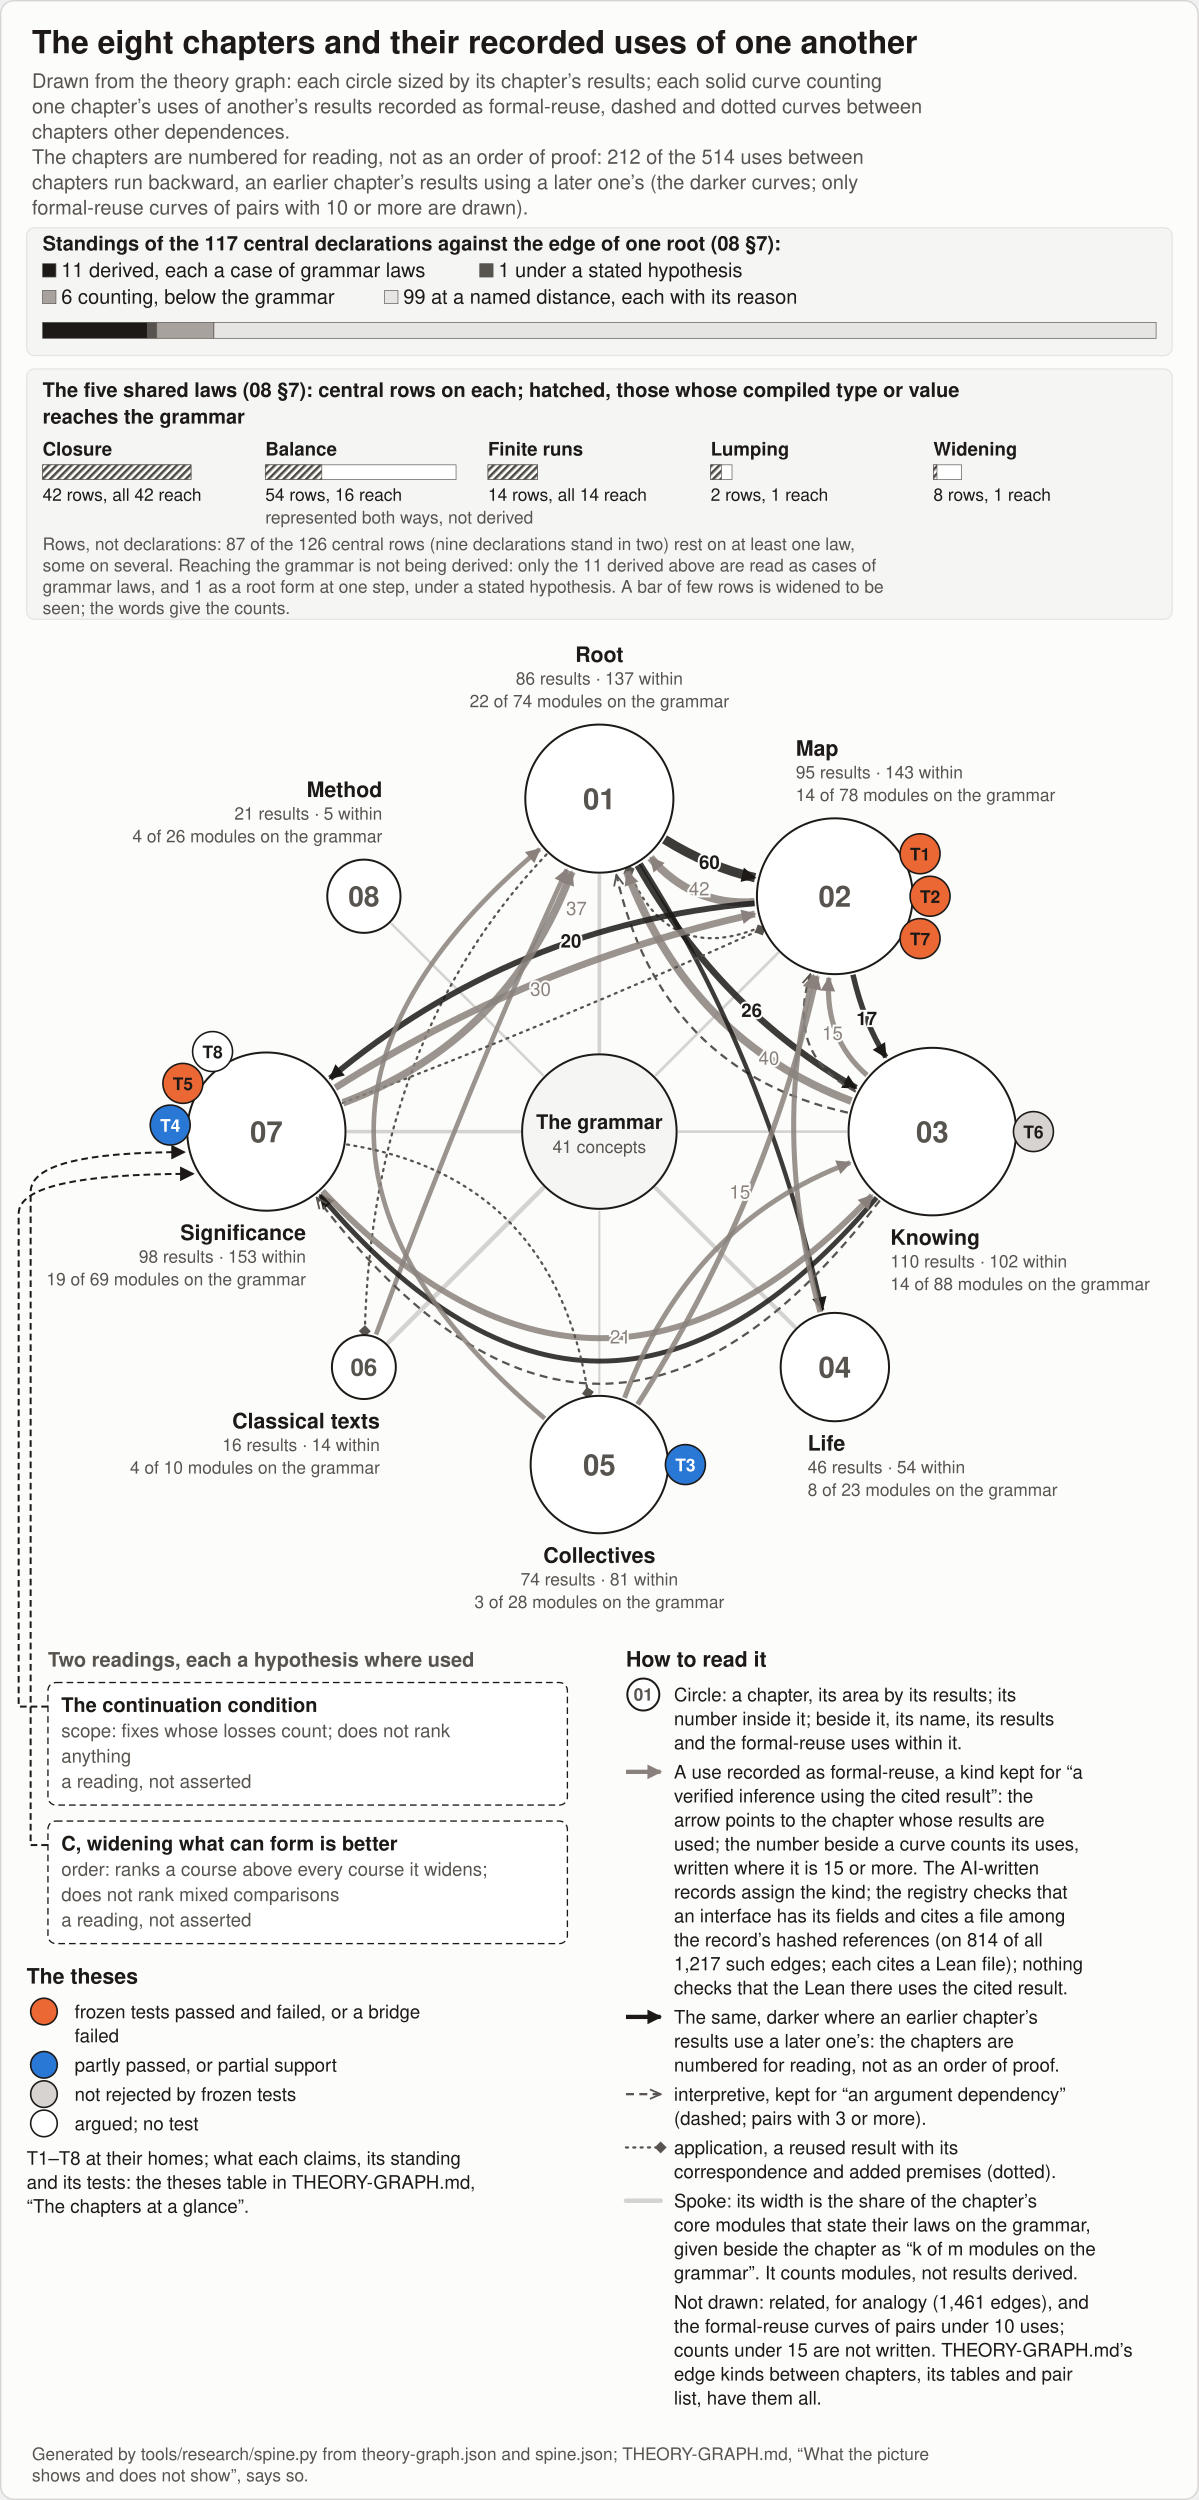
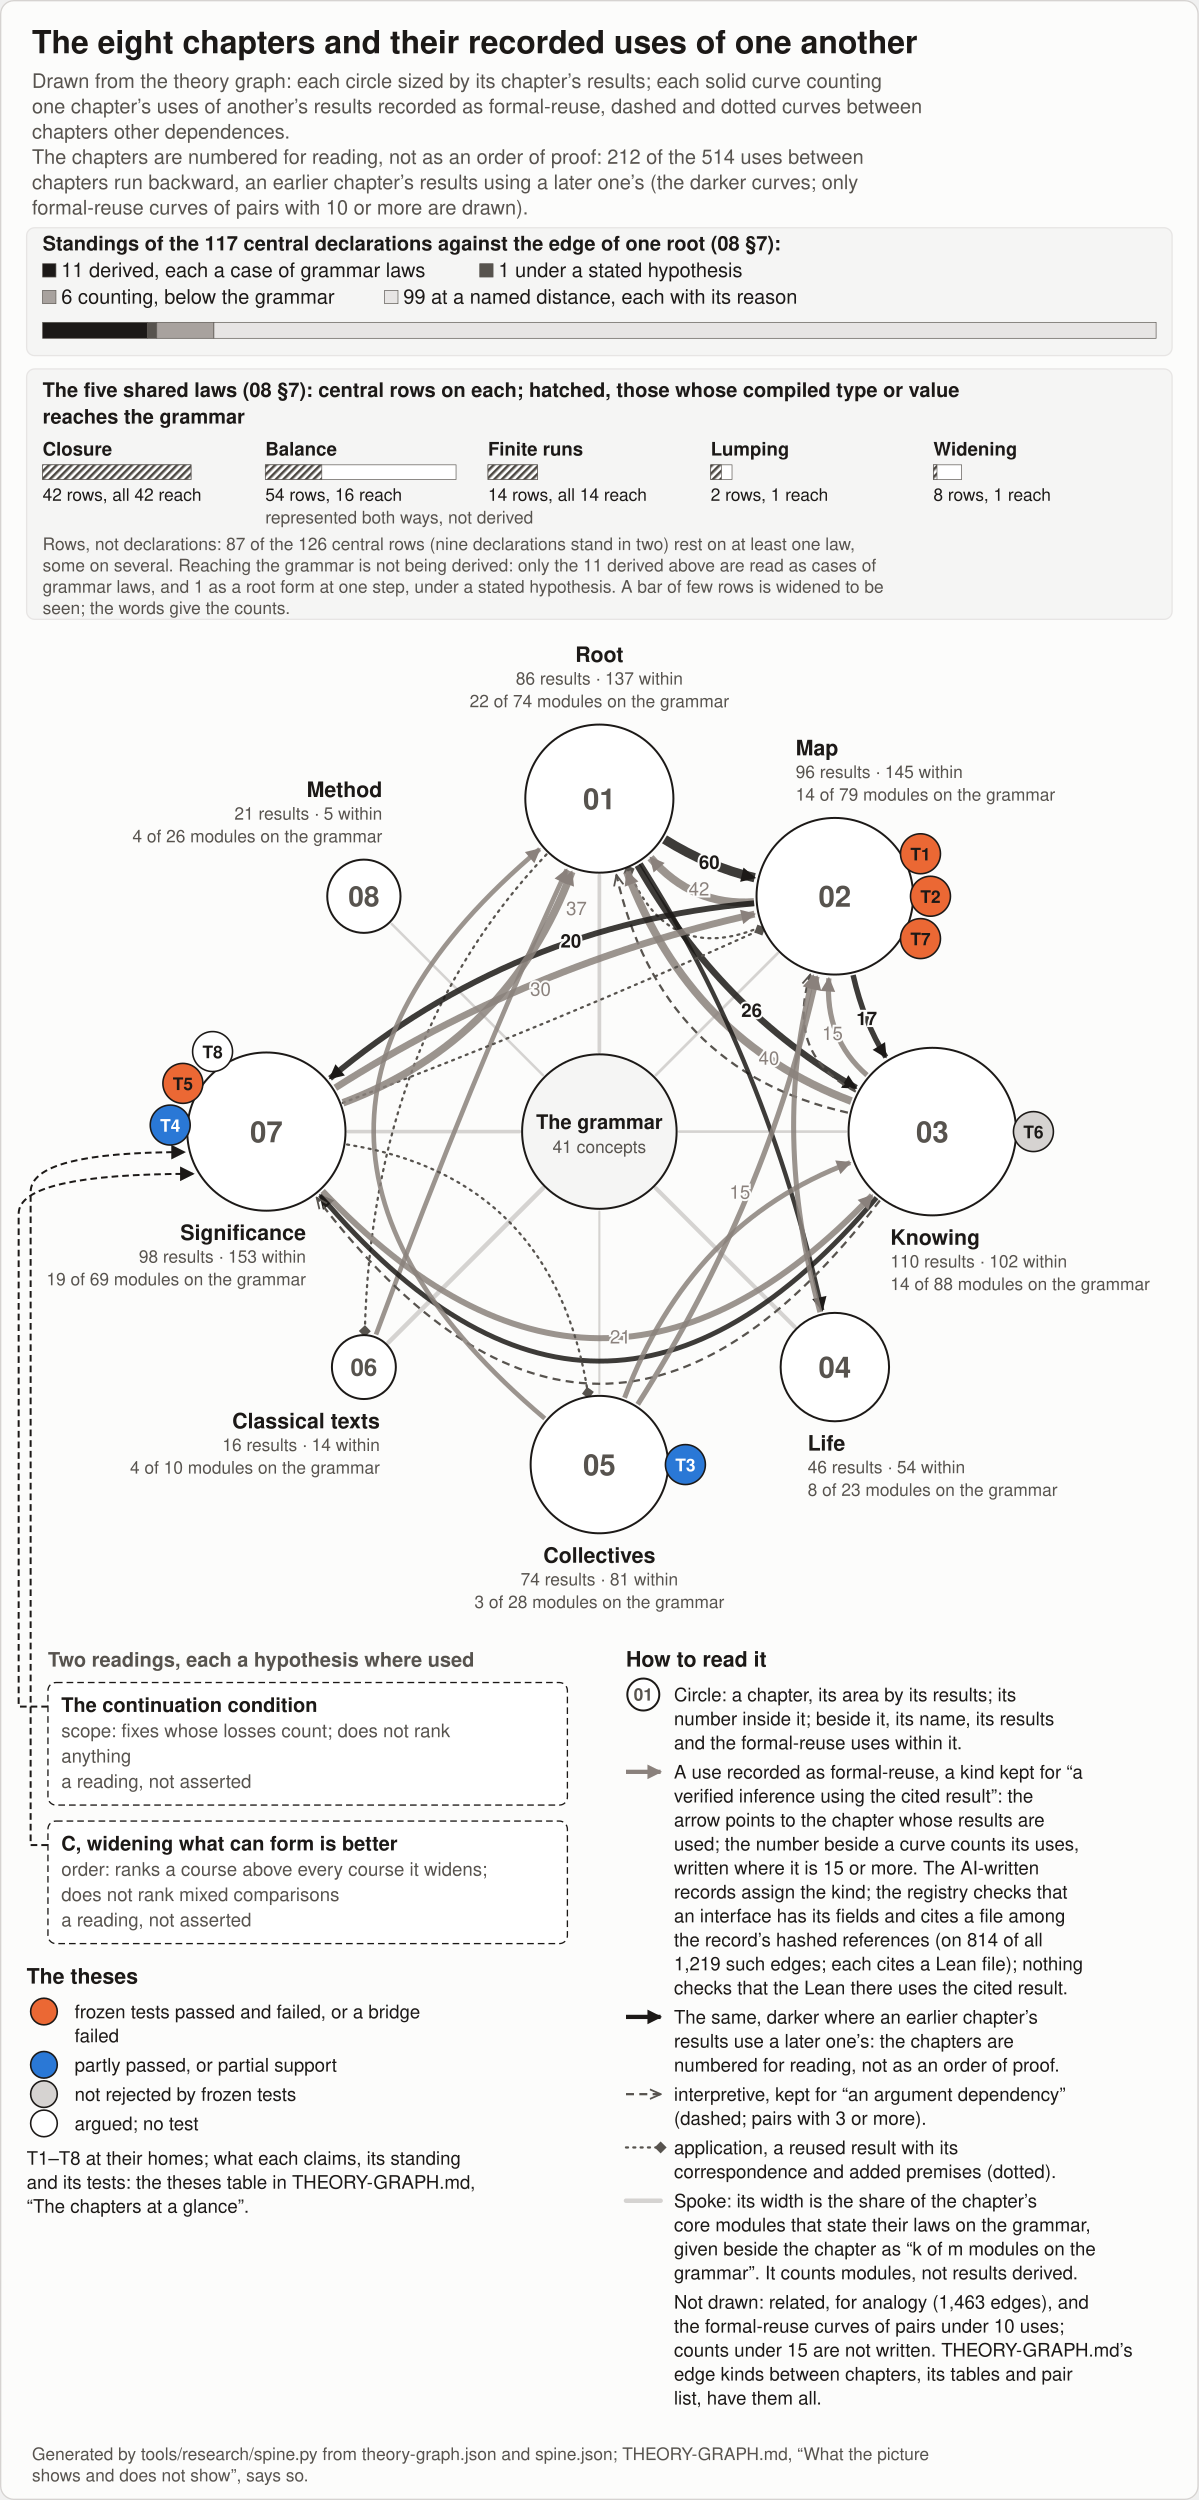
<svg xmlns="http://www.w3.org/2000/svg" viewBox="0 0 900 1877" width="900" height="1877" role="img" aria-labelledby="spine-title spine-desc" font-family="Helvetica, Arial, sans-serif">
  <defs>
    <marker id="fwd" viewBox="0 0 10 10" refX="9" refY="5" markerWidth="11" markerHeight="11" markerUnits="userSpaceOnUse" orient="auto">
      <path d="M0,0 L10,5 L0,10 z" fill="#8a817c" />
    </marker>
    <marker id="back" viewBox="0 0 10 10" refX="9" refY="5" markerWidth="11" markerHeight="11" markerUnits="userSpaceOnUse" orient="auto">
      <path d="M0,0 L10,5 L0,10 z" fill="#1c1917" />
    </marker>
    <marker id="thin" viewBox="0 0 10 10" refX="9" refY="5" markerWidth="9" markerHeight="9" markerUnits="userSpaceOnUse" orient="auto">
      <path d="M0,1 L9,5 L0,9" fill="none" stroke="#57534e" stroke-width="1.5" />
    </marker>
    <marker id="diamond" viewBox="0 0 10 10" refX="5" refY="5" markerWidth="9" markerHeight="9" markerUnits="userSpaceOnUse" orient="auto">
      <path d="M5,0 L10,5 L5,10 L0,5 z" fill="#57534e" />
    </marker>
    <pattern id="reach" width="4" height="4" patternUnits="userSpaceOnUse" patternTransform="rotate(45)">
      <rect width="4" height="4" fill="#ffffff" />
      <rect width="2" height="4" fill="#57534e" />
    </pattern>
  </defs>
  <rect x="0.5" y="0.5" width="899" height="1876" rx="10" fill="#fcfcfb" stroke="#d6d3d1" />
  <text x="24" y="40" font-size="24" font-weight="bold" text-anchor="start" fill="#1c1917">The eight chapters and their recorded uses of one another</text>
  <text x="24" y="66" font-size="15" text-anchor="start" fill="#57534e">Drawn from the theory graph: each circle sized by its chapter’s results; each solid curve counting</text>
  <text x="24" y="85" font-size="15" text-anchor="start" fill="#57534e">one chapter’s uses of another’s results recorded as formal-reuse, dashed and dotted curves between</text>
  <text x="24" y="104" font-size="15" text-anchor="start" fill="#57534e">chapters other dependences.</text>
  <text x="24" y="123" font-size="15" text-anchor="start" fill="#57534e">The chapters are numbered for reading, not as an order of proof: 212 of the 514 uses between</text>
  <text x="24" y="142" font-size="15" text-anchor="start" fill="#57534e">chapters run backward, an earlier chapter’s results using a later one’s (the darker curves; only</text>
  <text x="24" y="161" font-size="15" text-anchor="start" fill="#57534e">formal-reuse curves of pairs with 10 or more are drawn).</text>
  <rect x="20" y="171" width="860" height="96" rx="6" fill="#f5f5f4" stroke="#e7e5e4" />
  <text x="32" y="188" font-size="15" font-weight="bold" text-anchor="start" fill="#1c1917">Standings of the 117 central declarations against the edge of one root (08 §7):</text>
  <rect x="32" y="198" width="10" height="10" fill="#1c1917" stroke="#57534e" stroke-width="0.5" />
  <text x="46" y="208" font-size="15" text-anchor="start" fill="#1c1917">11 derived, each a case of grammar laws</text>
  <rect x="360.2" y="198" width="10" height="10" fill="#57534e" stroke="#57534e" stroke-width="0.5" />
  <text x="374.2" y="208" font-size="15" text-anchor="start" fill="#1c1917">1 under a stated hypothesis</text>
  <rect x="32" y="218" width="10" height="10" fill="#a8a29e" stroke="#57534e" stroke-width="0.5" />
  <text x="46" y="228" font-size="15" text-anchor="start" fill="#1c1917">6 counting, below the grammar</text>
  <rect x="288.8" y="218" width="10" height="10" fill="#e7e5e4" stroke="#57534e" stroke-width="0.5" />
  <text x="302.8" y="228" font-size="15" text-anchor="start" fill="#1c1917">99 at a named distance, each with its reason</text>
  <rect x="32" y="242" width="78.6" height="12" fill="#1c1917" stroke="#57534e" stroke-width="0.5" />
  <rect x="110.6" y="242" width="7.1" height="12" fill="#57534e" stroke="#57534e" stroke-width="0.5" />
  <rect x="117.7" y="242" width="42.9" height="12" fill="#a8a29e" stroke="#57534e" stroke-width="0.5" />
  <rect x="160.6" y="242" width="707.4" height="12" fill="#e7e5e4" stroke="#57534e" stroke-width="0.5" />
  <rect x="20" y="277" width="860" height="188" rx="6" fill="#f5f5f4" stroke="#e7e5e4" />
  <text x="32" y="298" font-size="15" font-weight="bold" text-anchor="start" fill="#1c1917">The five shared laws (08 §7): central rows on each; hatched, those whose compiled type or value</text>
  <text x="32" y="318" font-size="15" font-weight="bold" text-anchor="start" fill="#1c1917">reaches the grammar</text>
  <text x="32" y="342" font-size="14" font-weight="bold" text-anchor="start" fill="#1c1917">Closure</text>
  <rect x="32" y="349" width="111.4" height="11" fill="#ffffff" stroke="#57534e" stroke-width="0.5" />
  <rect x="32" y="349" width="111.4" height="11" fill="url(#reach)" stroke="#57534e" stroke-width="0.5" />
  <text x="32" y="376" font-size="13" text-anchor="start" fill="#1c1917">42 rows, all 42 reach</text>
  <text x="199.2" y="342" font-size="14" font-weight="bold" text-anchor="start" fill="#1c1917">Balance</text>
  <rect x="199.2" y="349" width="143.2" height="11" fill="#ffffff" stroke="#57534e" stroke-width="0.5" />
  <rect x="199.2" y="349" width="42.4" height="11" fill="url(#reach)" stroke="#57534e" stroke-width="0.5" />
  <text x="199.2" y="376" font-size="13" text-anchor="start" fill="#1c1917">54 rows, 16 reach</text>
  <text x="199.2" y="393" font-size="13" text-anchor="start" fill="#57534e">represented both ways, not derived</text>
  <text x="366.4" y="342" font-size="14" font-weight="bold" text-anchor="start" fill="#1c1917">Finite runs</text>
  <rect x="366.4" y="349" width="37.1" height="11" fill="#ffffff" stroke="#57534e" stroke-width="0.5" />
  <rect x="366.4" y="349" width="37.1" height="11" fill="url(#reach)" stroke="#57534e" stroke-width="0.5" />
  <text x="366.4" y="376" font-size="13" text-anchor="start" fill="#1c1917">14 rows, all 14 reach</text>
  <text x="533.6" y="342" font-size="14" font-weight="bold" text-anchor="start" fill="#1c1917">Lumping</text>
  <rect x="533.6" y="349" width="16" height="11" fill="#ffffff" stroke="#57534e" stroke-width="0.5" />
  <rect x="533.6" y="349" width="8" height="11" fill="url(#reach)" stroke="#57534e" stroke-width="0.5" />
  <text x="533.6" y="376" font-size="13" text-anchor="start" fill="#1c1917">2 rows, 1 reach</text>
  <text x="700.8" y="342" font-size="14" font-weight="bold" text-anchor="start" fill="#1c1917">Widening</text>
  <rect x="700.8" y="349" width="21.2" height="11" fill="#ffffff" stroke="#57534e" stroke-width="0.5" />
  <rect x="700.8" y="349" width="2.7" height="11" fill="url(#reach)" stroke="#57534e" stroke-width="0.5" />
  <text x="700.8" y="376" font-size="13" text-anchor="start" fill="#1c1917">8 rows, 1 reach</text>
  <text x="32" y="413" font-size="13" text-anchor="start" fill="#57534e">Rows, not declarations: 87 of the 126 central rows (nine declarations stand in two) rest on at least one law,</text>
  <text x="32" y="429" font-size="13" text-anchor="start" fill="#57534e">some on several. Reaching the grammar is not being derived: only the 11 derived above are read as cases of</text>
  <text x="32" y="445" font-size="13" text-anchor="start" fill="#57534e">grammar laws, and 1 as a root form at one step, under a stated hypothesis. A bar of few rows is widened to be</text>
  <text x="32" y="461" font-size="13" text-anchor="start" fill="#57534e">seen; the words give the counts.</text>
  <line x1="450" y1="657.3" x2="450" y2="789.6" stroke="#a8a29e" stroke-opacity="0.45" stroke-width="2.8" stroke-linecap="round" />
-   <line x1="584" y1="715.6" x2="492.4" y2="807.2" stroke="#a8a29e" stroke-opacity="0.45" stroke-width="2.1" stroke-linecap="round" />
+   <line x1="583.8" y1="715.8" x2="492.4" y2="807.2" stroke="#a8a29e" stroke-opacity="0.45" stroke-width="2.1" stroke-linecap="round" />
  <line x1="635.1" y1="849.6" x2="510" y2="849.6" stroke="#a8a29e" stroke-opacity="0.45" stroke-width="2" stroke-linecap="round" />
  <line x1="596.6" y1="996.2" x2="492.4" y2="892.1" stroke="#a8a29e" stroke-opacity="0.45" stroke-width="3.1" stroke-linecap="round" />
  <line x1="450" y1="1046" x2="450" y2="909.6" stroke="#a8a29e" stroke-opacity="0.45" stroke-width="1.6" stroke-linecap="round" />
  <line x1="291.6" y1="1008" x2="407.6" y2="892.1" stroke="#a8a29e" stroke-opacity="0.45" stroke-width="3.4" stroke-linecap="round" />
  <line x1="261.4" y1="849.6" x2="390" y2="849.6" stroke="#a8a29e" stroke-opacity="0.45" stroke-width="2.7" stroke-linecap="round" />
  <line x1="294.1" y1="693.7" x2="407.6" y2="807.2" stroke="#a8a29e" stroke-opacity="0.45" stroke-width="1.9" stroke-linecap="round" />
  <circle cx="450" cy="849.6" r="58" fill="#f5f5f4" stroke="#1c1917" stroke-width="1.5" />
  <text x="450" y="847.6" font-size="15" font-weight="bold" text-anchor="middle" fill="#1c1917">The grammar</text>
  <text x="450" y="865.6" font-size="13" text-anchor="middle" fill="#57534e">41 concepts</text>
-   <path d="M498.9,630.2 Q532.3,651 566.9,659" fill="none" stroke="#1c1917" stroke-opacity="0.85" stroke-width="7" marker-end="url(#back)" />
-   <path d="M566.5,677.2 Q520,680.6 488.4,644" fill="none" stroke="#8a817c" stroke-opacity="0.85" stroke-width="6" marker-end="url(#fwd)" />
-   <path d="M570.9,696.1 Q501.7,724.9 472.3,653.9" fill="none" stroke="#57534e" stroke-width="1.7" stroke-dasharray="1.5 4" stroke-linecap="round" marker-end="url(#diamond)" />
+   <path d="M498.9,630.2 Q532.3,651 566.6,659" fill="none" stroke="#1c1917" stroke-opacity="0.85" stroke-width="7" marker-end="url(#back)" />
+   <path d="M566.1,677.3 Q520,680.6 488.4,644" fill="none" stroke="#8a817c" stroke-opacity="0.85" stroke-width="6" marker-end="url(#fwd)" />
+   <path d="M570.7,696.2 Q501.7,724.9 472.3,653.9" fill="none" stroke="#57534e" stroke-width="1.7" stroke-dasharray="1.5 4" stroke-linecap="round" marker-end="url(#diamond)" />
  <path d="M478.7,649.7 Q541.1,758.6 642.8,816.9" fill="none" stroke="#1c1917" stroke-opacity="0.85" stroke-width="4.9" marker-end="url(#back)" />
  <path d="M639.2,826.7 Q518.4,781.2 470.7,654.5" fill="none" stroke="#8a817c" stroke-opacity="0.85" stroke-width="5.9" marker-end="url(#fwd)" />
  <path d="M636.6,835.4 Q495.8,803.8 462.8,656.9" fill="none" stroke="#57534e" stroke-width="1.7" stroke-dasharray="6 4" marker-end="url(#thin)" />
  <path d="M481,648.3 Q576,797.5 617.3,983.8" fill="none" stroke="#1c1917" stroke-opacity="0.85" stroke-width="3.3" marker-end="url(#back)" />
  <path d="M410.3,641.5 Q279.7,779.1 273.9,999.4" fill="none" stroke="#57534e" stroke-width="1.7" stroke-dasharray="1.5 4" stroke-linecap="round" marker-end="url(#diamond)" />
  <path d="M282.3,1002 Q353.6,809.7 425.5,652.9" fill="none" stroke="#8a817c" stroke-opacity="0.85" stroke-width="3.5" marker-end="url(#fwd)" />
-   <path d="M640.4,731.8 Q648.6,767.4 665.1,793.7" fill="none" stroke="#1c1917" stroke-opacity="0.85" stroke-width="4.1" marker-end="url(#back)" />
-   <path d="M650.9,807.2 Q619,779.6 622.3,734.2" fill="none" stroke="#8a817c" stroke-opacity="0.85" stroke-width="3.9" marker-end="url(#fwd)" />
-   <path d="M642.5,819.6 Q589.5,791.9 608.4,731.5" fill="none" stroke="#57534e" stroke-width="1.7" stroke-dasharray="6 4" marker-end="url(#thin)" />
-   <path d="M566.5,678.2 Q385.6,694.1 247.8,809.6" fill="none" stroke="#1c1917" stroke-opacity="0.85" stroke-width="4.4" marker-end="url(#back)" />
-   <path d="M251.8,816.7 Q397.8,723.7 566.8,686.2" fill="none" stroke="#8a817c" stroke-opacity="0.85" stroke-width="5.2" marker-end="url(#fwd)" />
-   <path d="M257.4,828 Q416.2,768 570.8,698.2" fill="none" stroke="#57534e" stroke-width="1.7" stroke-dasharray="1.5 4" stroke-linecap="round" marker-end="url(#diamond)" />
+   <path d="M640.5,732.1 Q648.6,767.4 665.1,793.7" fill="none" stroke="#1c1917" stroke-opacity="0.85" stroke-width="4.1" marker-end="url(#back)" />
+   <path d="M650.9,807.2 Q619,779.6 622.3,734.5" fill="none" stroke="#8a817c" stroke-opacity="0.85" stroke-width="3.9" marker-end="url(#fwd)" />
+   <path d="M642.5,819.6 Q589.5,791.9 608.3,731.8" fill="none" stroke="#57534e" stroke-width="1.7" stroke-dasharray="6 4" marker-end="url(#thin)" />
+   <path d="M566.2,678.2 Q385.6,694.1 247.8,809.6" fill="none" stroke="#1c1917" stroke-opacity="0.85" stroke-width="4.4" marker-end="url(#back)" />
+   <path d="M251.8,816.7 Q397.8,723.7 566.5,686.3" fill="none" stroke="#8a817c" stroke-opacity="0.85" stroke-width="5.2" marker-end="url(#fwd)" />
+   <path d="M257.4,828 Q416.2,768 570.5,698.3" fill="none" stroke="#57534e" stroke-width="1.7" stroke-dasharray="1.5 4" stroke-linecap="round" marker-end="url(#diamond)" />
  <path d="M658.1,899.2 Q450,1145.6 240.3,897.3" fill="none" stroke="#1c1917" stroke-opacity="0.85" stroke-width="3.7" marker-end="url(#back)" />
  <path d="M660.6,901.3 Q450,1177.6 237.8,899.3" fill="none" stroke="#57534e" stroke-width="1.7" stroke-dasharray="6 4" marker-end="url(#thin)" />
  <path d="M242.2,894.2 Q450,1113.6 654.7,897.5" fill="none" stroke="#8a817c" stroke-opacity="0.85" stroke-width="4.5" marker-end="url(#fwd)" />
-   <path d="M615.6,985.2 Q578.8,849.6 610.7,732.2" fill="none" stroke="#8a817c" stroke-opacity="0.85" stroke-width="3.8" marker-end="url(#fwd)" />
+   <path d="M615.6,985.2 Q578.8,849.6 610.6,732.5" fill="none" stroke="#8a817c" stroke-opacity="0.85" stroke-width="3.8" marker-end="url(#fwd)" />
  <path d="M409,1065 Q154,849.6 405.2,637.5" fill="none" stroke="#8a817c" stroke-opacity="0.85" stroke-width="3.5" marker-end="url(#fwd)" />
-   <path d="M478.8,1054.4 Q576,901.8 613.5,732.9" fill="none" stroke="#8a817c" stroke-opacity="0.85" stroke-width="3.9" marker-end="url(#fwd)" />
+   <path d="M478.8,1054.4 Q576,901.8 613.4,733.2" fill="none" stroke="#8a817c" stroke-opacity="0.85" stroke-width="3.9" marker-end="url(#fwd)" />
  <path d="M468.9,1049.5 Q518.4,918.1 638.3,872.9" fill="none" stroke="#8a817c" stroke-opacity="0.85" stroke-width="3.7" marker-end="url(#fwd)" />
  <path d="M257.5,828 Q381.6,781.2 429.3,654.5" fill="none" stroke="#8a817c" stroke-opacity="0.85" stroke-width="5.7" marker-end="url(#fwd)" />
  <path d="M260.6,859.3 Q415.5,884.1 441.4,1045.7" fill="none" stroke="#57534e" stroke-width="1.7" stroke-dasharray="1.5 4" stroke-linecap="round" marker-end="url(#diamond)" />
  <circle cx="450" cy="599.6" r="55.6" fill="#ffffff" stroke="#1c1917" stroke-width="1.5" />
  <text x="450" y="607.6" font-size="22" font-weight="bold" text-anchor="middle" fill="#57534e">01</text>
  <text x="450" y="497" font-size="16" font-weight="bold" text-anchor="middle" fill="#1c1917" stroke="#fcfcfb" stroke-width="3" paint-order="stroke">Root</text>
  <text x="450" y="514" font-size="13" text-anchor="middle" fill="#57534e" stroke="#fcfcfb" stroke-width="3" paint-order="stroke">86 results · 137 within</text>
  <text x="450" y="531" font-size="13" text-anchor="middle" fill="#57534e" stroke="#fcfcfb" stroke-width="3" paint-order="stroke">22 of 74 modules on the grammar</text>
-   <circle cx="626.8" cy="672.9" r="58.5" fill="#ffffff" stroke="#1c1917" stroke-width="1.5" />
+   <circle cx="626.8" cy="672.9" r="58.8" fill="#ffffff" stroke="#1c1917" stroke-width="1.5" />
  <text x="626.8" y="680.8" font-size="22" font-weight="bold" text-anchor="middle" fill="#57534e">02</text>
-   <text x="597.5" y="567.4" font-size="16" font-weight="bold" text-anchor="start" fill="#1c1917" stroke="#fcfcfb" stroke-width="3" paint-order="stroke">Map</text>
-   <text x="597.5" y="584.4" font-size="13" text-anchor="start" fill="#57534e" stroke="#fcfcfb" stroke-width="3" paint-order="stroke">95 results · 143 within</text>
-   <text x="597.5" y="601.4" font-size="13" text-anchor="start" fill="#57534e" stroke="#fcfcfb" stroke-width="3" paint-order="stroke">14 of 78 modules on the grammar</text>
+   <text x="597.4" y="567.1" font-size="16" font-weight="bold" text-anchor="start" fill="#1c1917" stroke="#fcfcfb" stroke-width="3" paint-order="stroke">Map</text>
+   <text x="597.4" y="584.1" font-size="13" text-anchor="start" fill="#57534e" stroke="#fcfcfb" stroke-width="3" paint-order="stroke">96 results · 145 within</text>
+   <text x="597.4" y="601.1" font-size="13" text-anchor="start" fill="#57534e" stroke="#fcfcfb" stroke-width="3" paint-order="stroke">14 of 79 modules on the grammar</text>
  <circle cx="700" cy="849.6" r="62.9" fill="#ffffff" stroke="#1c1917" stroke-width="1.5" />
  <text x="700" y="857.6" font-size="22" font-weight="bold" text-anchor="middle" fill="#57534e">03</text>
  <text x="668.5" y="934.6" font-size="16" font-weight="bold" text-anchor="start" fill="#1c1917" stroke="#fcfcfb" stroke-width="3" paint-order="stroke">Knowing</text>
  <text x="668.5" y="951.6" font-size="13" text-anchor="start" fill="#57534e" stroke="#fcfcfb" stroke-width="3" paint-order="stroke">110 results · 102 within</text>
  <text x="668.5" y="968.6" font-size="13" text-anchor="start" fill="#57534e" stroke="#fcfcfb" stroke-width="3" paint-order="stroke">14 of 88 modules on the grammar</text>
  <circle cx="626.8" cy="1026.4" r="40.7" fill="#ffffff" stroke="#1c1917" stroke-width="1.5" />
  <text x="626.8" y="1034.3" font-size="22" font-weight="bold" text-anchor="middle" fill="#57534e">04</text>
  <text x="606.4" y="1089.1" font-size="16" font-weight="bold" text-anchor="start" fill="#1c1917" stroke="#fcfcfb" stroke-width="3" paint-order="stroke">Life</text>
  <text x="606.4" y="1106.1" font-size="13" text-anchor="start" fill="#57534e" stroke="#fcfcfb" stroke-width="3" paint-order="stroke">46 results · 54 within</text>
  <text x="606.4" y="1123.1" font-size="13" text-anchor="start" fill="#57534e" stroke="#fcfcfb" stroke-width="3" paint-order="stroke">8 of 23 modules on the grammar</text>
  <circle cx="450" cy="1099.6" r="51.6" fill="#ffffff" stroke="#1c1917" stroke-width="1.5" />
  <text x="450" y="1107.6" font-size="22" font-weight="bold" text-anchor="middle" fill="#57534e">05</text>
  <text x="450" y="1173.3" font-size="16" font-weight="bold" text-anchor="middle" fill="#1c1917" stroke="#fcfcfb" stroke-width="3" paint-order="stroke">Collectives</text>
  <text x="450" y="1190.3" font-size="13" text-anchor="middle" fill="#57534e" stroke="#fcfcfb" stroke-width="3" paint-order="stroke">74 results · 81 within</text>
  <text x="450" y="1207.3" font-size="13" text-anchor="middle" fill="#57534e" stroke="#fcfcfb" stroke-width="3" paint-order="stroke">3 of 28 modules on the grammar</text>
  <circle cx="273.2" cy="1026.4" r="24" fill="#ffffff" stroke="#1c1917" stroke-width="1.5" />
  <text x="273.2" y="1032.9" font-size="18" font-weight="bold" text-anchor="middle" fill="#57534e">06</text>
  <text x="285.2" y="1072.4" font-size="16" font-weight="bold" text-anchor="end" fill="#1c1917" stroke="#fcfcfb" stroke-width="3" paint-order="stroke">Classical texts</text>
  <text x="285.2" y="1089.4" font-size="13" text-anchor="end" fill="#57534e" stroke="#fcfcfb" stroke-width="3" paint-order="stroke">16 results · 14 within</text>
  <text x="285.2" y="1106.4" font-size="13" text-anchor="end" fill="#57534e" stroke="#fcfcfb" stroke-width="3" paint-order="stroke">4 of 10 modules on the grammar</text>
  <circle cx="200" cy="849.6" r="59.4" fill="#ffffff" stroke="#1c1917" stroke-width="1.5" />
  <text x="200" y="857.6" font-size="22" font-weight="bold" text-anchor="middle" fill="#57534e">07</text>
  <text x="229.7" y="931" font-size="16" font-weight="bold" text-anchor="end" fill="#1c1917" stroke="#fcfcfb" stroke-width="3" paint-order="stroke">Significance</text>
  <text x="229.7" y="948" font-size="13" text-anchor="end" fill="#57534e" stroke="#fcfcfb" stroke-width="3" paint-order="stroke">98 results · 153 within</text>
  <text x="229.7" y="965" font-size="13" text-anchor="end" fill="#57534e" stroke="#fcfcfb" stroke-width="3" paint-order="stroke">19 of 69 modules on the grammar</text>
  <circle cx="273.2" cy="672.9" r="27.5" fill="#ffffff" stroke="#1c1917" stroke-width="1.5" />
  <text x="273.2" y="680.4" font-size="21" font-weight="bold" text-anchor="middle" fill="#57534e">08</text>
  <text x="287" y="598.4" font-size="16" font-weight="bold" text-anchor="end" fill="#1c1917" stroke="#fcfcfb" stroke-width="3" paint-order="stroke">Method</text>
  <text x="287" y="615.4" font-size="13" text-anchor="end" fill="#57534e" stroke="#fcfcfb" stroke-width="3" paint-order="stroke">21 results · 5 within</text>
  <text x="287" y="632.4" font-size="13" text-anchor="end" fill="#57534e" stroke="#fcfcfb" stroke-width="3" paint-order="stroke">4 of 26 modules on the grammar</text>
-   <circle cx="690.8" cy="641" r="15" fill="#eb6834" stroke="#1c1917" stroke-width="1.2" />
-   <text x="690.8" y="646" font-size="13" font-weight="bold" text-anchor="middle" fill="#1c1917">T1</text>
-   <circle cx="698.3" cy="672.9" r="15" fill="#eb6834" stroke="#1c1917" stroke-width="1.2" />
-   <text x="698.3" y="677.9" font-size="13" font-weight="bold" text-anchor="middle" fill="#1c1917">T2</text>
-   <circle cx="690.8" cy="704.7" r="15" fill="#eb6834" stroke="#1c1917" stroke-width="1.2" />
-   <text x="690.8" y="709.7" font-size="13" font-weight="bold" text-anchor="middle" fill="#1c1917">T7</text>
+   <circle cx="691.1" cy="641" r="15" fill="#eb6834" stroke="#1c1917" stroke-width="1.2" />
+   <text x="691.1" y="646" font-size="13" font-weight="bold" text-anchor="middle" fill="#1c1917">T1</text>
+   <circle cx="698.6" cy="672.9" r="15" fill="#eb6834" stroke="#1c1917" stroke-width="1.2" />
+   <text x="698.6" y="677.9" font-size="13" font-weight="bold" text-anchor="middle" fill="#1c1917">T2</text>
+   <circle cx="691.1" cy="704.7" r="15" fill="#eb6834" stroke="#1c1917" stroke-width="1.2" />
+   <text x="691.1" y="709.7" font-size="13" font-weight="bold" text-anchor="middle" fill="#1c1917">T7</text>
  <circle cx="514.6" cy="1099.6" r="15" fill="#2a78d6" stroke="#1c1917" stroke-width="1.2" />
  <text x="514.6" y="1104.6" font-size="13" font-weight="bold" text-anchor="middle" fill="#ffffff">T3</text>
  <circle cx="127.8" cy="844.7" r="15" fill="#2a78d6" stroke="#1c1917" stroke-width="1.2" />
  <text x="127.8" y="849.7" font-size="13" font-weight="bold" text-anchor="middle" fill="#ffffff">T4</text>
  <circle cx="137.3" cy="813.4" r="15" fill="#eb6834" stroke="#1c1917" stroke-width="1.2" />
  <text x="137.3" y="818.4" font-size="13" font-weight="bold" text-anchor="middle" fill="#1c1917">T5</text>
  <circle cx="159.6" cy="789.5" r="15" fill="#ffffff" stroke="#1c1917" stroke-width="1.2" />
  <text x="159.6" y="794.5" font-size="13" font-weight="bold" text-anchor="middle" fill="#1c1917">T8</text>
  <circle cx="775.9" cy="849.6" r="15" fill="#d6d3d1" stroke="#1c1917" stroke-width="1.2" />
  <text x="775.9" y="854.6" font-size="13" font-weight="bold" text-anchor="middle" fill="#1c1917">T6</text>
-   <text x="532.6" y="652.3" font-size="14" font-weight="bold" text-anchor="middle" fill="#1c1917" stroke="#fcfcfb" stroke-width="3" paint-order="stroke">60</text>
-   <text x="524.9" y="672.3" font-size="14" text-anchor="middle" fill="#8a817c" stroke="#fcfcfb" stroke-width="3" paint-order="stroke">42</text>
+   <text x="532.5" y="652.3" font-size="14" font-weight="bold" text-anchor="middle" fill="#1c1917" stroke="#fcfcfb" stroke-width="3" paint-order="stroke">60</text>
+   <text x="524.8" y="672.4" font-size="14" text-anchor="middle" fill="#8a817c" stroke="#fcfcfb" stroke-width="3" paint-order="stroke">42</text>
  <text x="577.3" y="799.4" font-size="14" text-anchor="middle" fill="#8a817c" stroke="#fcfcfb" stroke-width="3" paint-order="stroke">40</text>
  <text x="432.8" y="687" font-size="14" text-anchor="middle" fill="#8a817c" stroke="#fcfcfb" stroke-width="3" paint-order="stroke">37</text>
  <text x="405.8" y="747.6" font-size="14" text-anchor="middle" fill="#8a817c" stroke="#fcfcfb" stroke-width="3" paint-order="stroke">30</text>
  <text x="564.3" y="763.5" font-size="14" font-weight="bold" text-anchor="middle" fill="#1c1917" stroke="#fcfcfb" stroke-width="3" paint-order="stroke">26</text>
  <text x="465.7" y="1008.7" font-size="14" text-anchor="middle" fill="#8a817c" stroke="#fcfcfb" stroke-width="3" paint-order="stroke">21</text>
-   <text x="428.7" y="711.4" font-size="14" font-weight="bold" text-anchor="middle" fill="#1c1917" stroke="#fcfcfb" stroke-width="3" paint-order="stroke">20</text>
+   <text x="428.6" y="711.4" font-size="14" font-weight="bold" text-anchor="middle" fill="#1c1917" stroke="#fcfcfb" stroke-width="3" paint-order="stroke">20</text>
  <text x="650.7" y="769.6" font-size="14" font-weight="bold" text-anchor="middle" fill="#1c1917" stroke="#fcfcfb" stroke-width="3" paint-order="stroke">17</text>
-   <text x="625" y="780.7" font-size="14" text-anchor="middle" fill="#8a817c" stroke="#fcfcfb" stroke-width="3" paint-order="stroke">15</text>
-   <text x="555.5" y="899.9" font-size="14" text-anchor="middle" fill="#8a817c" stroke="#fcfcfb" stroke-width="3" paint-order="stroke">15</text>
+   <text x="625" y="780.8" font-size="14" text-anchor="middle" fill="#8a817c" stroke="#fcfcfb" stroke-width="3" paint-order="stroke">15</text>
+   <text x="555.5" y="900" font-size="14" text-anchor="middle" fill="#8a817c" stroke="#fcfcfb" stroke-width="3" paint-order="stroke">15</text>
  <text x="36" y="1251.3" font-size="15" font-weight="bold" text-anchor="start" fill="#57534e">Two readings, each a hypothesis where used</text>
  <rect x="36" y="1263.256" width="390" height="92" rx="6" fill="#ffffff" stroke="#1c1917" stroke-dasharray="5 3" />
  <text x="46" y="1285.3" font-size="15" font-weight="bold" text-anchor="start" fill="#1c1917">The continuation condition</text>
  <text x="46" y="1304.3" font-size="14" text-anchor="start" fill="#57534e">scope: fixes whose losses count; does not rank</text>
  <text x="46" y="1323.3" font-size="14" text-anchor="start" fill="#57534e">anything</text>
  <text x="46" y="1342.3" font-size="14" text-anchor="start" fill="#57534e">a reading, not asserted</text>
  <path d="M36,1281.3 L14,1281.3 L14,911.3 Q14,881.3 145.1,881.3" fill="none" stroke="#1c1917" stroke-width="1.5" stroke-dasharray="5 3" marker-end="url(#back)" />
  <rect x="36" y="1367.256" width="390" height="92" rx="6" fill="#ffffff" stroke="#1c1917" stroke-dasharray="5 3" />
  <text x="46" y="1389.3" font-size="15" font-weight="bold" text-anchor="start" fill="#1c1917">C, widening what can form is better</text>
  <text x="46" y="1408.3" font-size="14" text-anchor="start" fill="#57534e">order: ranks a course above every course it widens;</text>
  <text x="46" y="1427.3" font-size="14" text-anchor="start" fill="#57534e">does not rank mixed comparisons</text>
  <text x="46" y="1446.3" font-size="14" text-anchor="start" fill="#57534e">a reading, not asserted</text>
  <path d="M36,1385.3 L23,1385.3 L23,895 Q23,865 138.5,865" fill="none" stroke="#1c1917" stroke-width="1.5" stroke-dasharray="5 3" marker-end="url(#back)" />
  <text x="20" y="1489.3" font-size="16" font-weight="bold" text-anchor="start" fill="#1c1917">The theses</text>
  <circle cx="33" cy="1510.256" r="10" fill="#eb6834" stroke="#1c1917" stroke-width="1.2" />
  <text x="56" y="1515.3" font-size="14" text-anchor="start" fill="#1c1917">frozen tests passed and failed, or a bridge</text>
  <text x="56" y="1533.3" font-size="14" text-anchor="start" fill="#1c1917">failed</text>
  <circle cx="33" cy="1550.256" r="10" fill="#2a78d6" stroke="#1c1917" stroke-width="1.2" />
  <text x="56" y="1555.3" font-size="14" text-anchor="start" fill="#1c1917">partly passed, or partial support</text>
  <circle cx="33" cy="1572.256" r="10" fill="#d6d3d1" stroke="#1c1917" stroke-width="1.2" />
  <text x="56" y="1577.3" font-size="14" text-anchor="start" fill="#1c1917">not rejected by frozen tests</text>
  <circle cx="33" cy="1594.256" r="10" fill="#ffffff" stroke="#1c1917" stroke-width="1.2" />
  <text x="56" y="1599.3" font-size="14" text-anchor="start" fill="#1c1917">argued; no test</text>
  <text x="20" y="1625.3" font-size="14" text-anchor="start" fill="#1c1917">T1–T8 at their homes; what each claims, its standing</text>
  <text x="20" y="1643.3" font-size="14" text-anchor="start" fill="#1c1917">and its tests: the theses table in THEORY-GRAPH.md,</text>
  <text x="20" y="1661.3" font-size="14" text-anchor="start" fill="#1c1917">“The chapters at a glance”.</text>
  <text x="470" y="1251.3" font-size="16" font-weight="bold" text-anchor="start" fill="#1c1917">How to read it</text>
  <circle cx="483" cy="1272.256" r="12" fill="#ffffff" stroke="#1c1917" stroke-width="1.5" />
  <text x="483" y="1276.8" font-size="13" font-weight="bold" text-anchor="middle" fill="#57534e">01</text>
  <text x="506" y="1277.3" font-size="14" text-anchor="start" fill="#1c1917">Circle: a chapter, its area by its results; its</text>
  <text x="506" y="1295.3" font-size="14" text-anchor="start" fill="#1c1917">number inside it; beside it, its name, its results</text>
  <text x="506" y="1313.3" font-size="14" text-anchor="start" fill="#1c1917">and the formal-reuse uses within it.</text>
  <line x1="470" y1="1330.3" x2="496" y2="1330.3" stroke="#8a817c" stroke-width="3.2" marker-end="url(#fwd)" />
  <text x="506" y="1335.3" font-size="14" text-anchor="start" fill="#1c1917">A use recorded as formal-reuse, a kind kept for “a</text>
  <text x="506" y="1353.3" font-size="14" text-anchor="start" fill="#1c1917">verified inference using the cited result”: the</text>
  <text x="506" y="1371.3" font-size="14" text-anchor="start" fill="#1c1917">arrow points to the chapter whose results are</text>
  <text x="506" y="1389.3" font-size="14" text-anchor="start" fill="#1c1917">used; the number beside a curve counts its uses,</text>
  <text x="506" y="1407.3" font-size="14" text-anchor="start" fill="#1c1917">written where it is 15 or more. The AI-written</text>
  <text x="506" y="1425.3" font-size="14" text-anchor="start" fill="#1c1917">records assign the kind; the registry checks that</text>
  <text x="506" y="1443.3" font-size="14" text-anchor="start" fill="#1c1917">an interface has its fields and cites a file among</text>
  <text x="506" y="1461.3" font-size="14" text-anchor="start" fill="#1c1917">the record’s hashed references (on 814 of all</text>
-   <text x="506" y="1479.3" font-size="14" text-anchor="start" fill="#1c1917">1,217 such edges; each cites a Lean file); nothing</text>
+   <text x="506" y="1479.3" font-size="14" text-anchor="start" fill="#1c1917">1,219 such edges; each cites a Lean file); nothing</text>
  <text x="506" y="1497.3" font-size="14" text-anchor="start" fill="#1c1917">checks that the Lean there uses the cited result.</text>
  <line x1="470" y1="1514.3" x2="496" y2="1514.3" stroke="#1c1917" stroke-width="3.2" marker-end="url(#back)" />
  <text x="506" y="1519.3" font-size="14" text-anchor="start" fill="#1c1917">The same, darker where an earlier chapter’s</text>
  <text x="506" y="1537.3" font-size="14" text-anchor="start" fill="#1c1917">results use a later one’s: the chapters are</text>
  <text x="506" y="1555.3" font-size="14" text-anchor="start" fill="#1c1917">numbered for reading, not as an order of proof.</text>
  <line x1="470" y1="1572.3" x2="496" y2="1572.3" stroke="#57534e" stroke-width="1.7" stroke-dasharray="6 4" marker-end="url(#thin)" />
  <text x="506" y="1577.3" font-size="14" text-anchor="start" fill="#1c1917">interpretive, kept for “an argument dependency”</text>
  <text x="506" y="1595.3" font-size="14" text-anchor="start" fill="#1c1917">(dashed; pairs with 3 or more).</text>
  <line x1="470" y1="1612.3" x2="496" y2="1612.3" stroke="#57534e" stroke-width="1.7" stroke-dasharray="1.5 4" stroke-linecap="round" marker-end="url(#diamond)" />
  <text x="506" y="1617.3" font-size="14" text-anchor="start" fill="#1c1917">application, a reused result with its</text>
  <text x="506" y="1635.3" font-size="14" text-anchor="start" fill="#1c1917">correspondence and added premises (dotted).</text>
  <line x1="470" y1="1652.3" x2="496" y2="1652.3" stroke="#a8a29e" stroke-opacity="0.45" stroke-width="3.4" stroke-linecap="round" />
  <text x="506" y="1657.3" font-size="14" text-anchor="start" fill="#1c1917">Spoke: its width is the share of the chapter’s</text>
  <text x="506" y="1675.3" font-size="14" text-anchor="start" fill="#1c1917">core modules that state their laws on the grammar,</text>
  <text x="506" y="1693.3" font-size="14" text-anchor="start" fill="#1c1917">given beside the chapter as “k of m modules on the</text>
  <text x="506" y="1711.3" font-size="14" text-anchor="start" fill="#1c1917">grammar”. It counts modules, not results derived.</text>
-   <text x="506" y="1733.3" font-size="14" text-anchor="start" fill="#1c1917">Not drawn: related, for analogy (1,461 edges), and</text>
+   <text x="506" y="1733.3" font-size="14" text-anchor="start" fill="#1c1917">Not drawn: related, for analogy (1,463 edges), and</text>
  <text x="506" y="1751.3" font-size="14" text-anchor="start" fill="#1c1917">the formal-reuse curves of pairs under 10 uses;</text>
  <text x="506" y="1769.3" font-size="14" text-anchor="start" fill="#1c1917">counts under 15 are not written. THEORY-GRAPH.md’s</text>
  <text x="506" y="1787.3" font-size="14" text-anchor="start" fill="#1c1917">edge kinds between chapters, its tables and pair</text>
  <text x="506" y="1805.3" font-size="14" text-anchor="start" fill="#1c1917">list, have them all.</text>
  <text x="24" y="1847" font-size="13" text-anchor="start" fill="#57534e">Generated by tools/research/spine.py from theory-graph.json and spine.json; THEORY-GRAPH.md, “What the picture</text>
  <text x="24" y="1863" font-size="13" text-anchor="start" fill="#57534e">shows and does not show”, says so.</text>
</svg>
